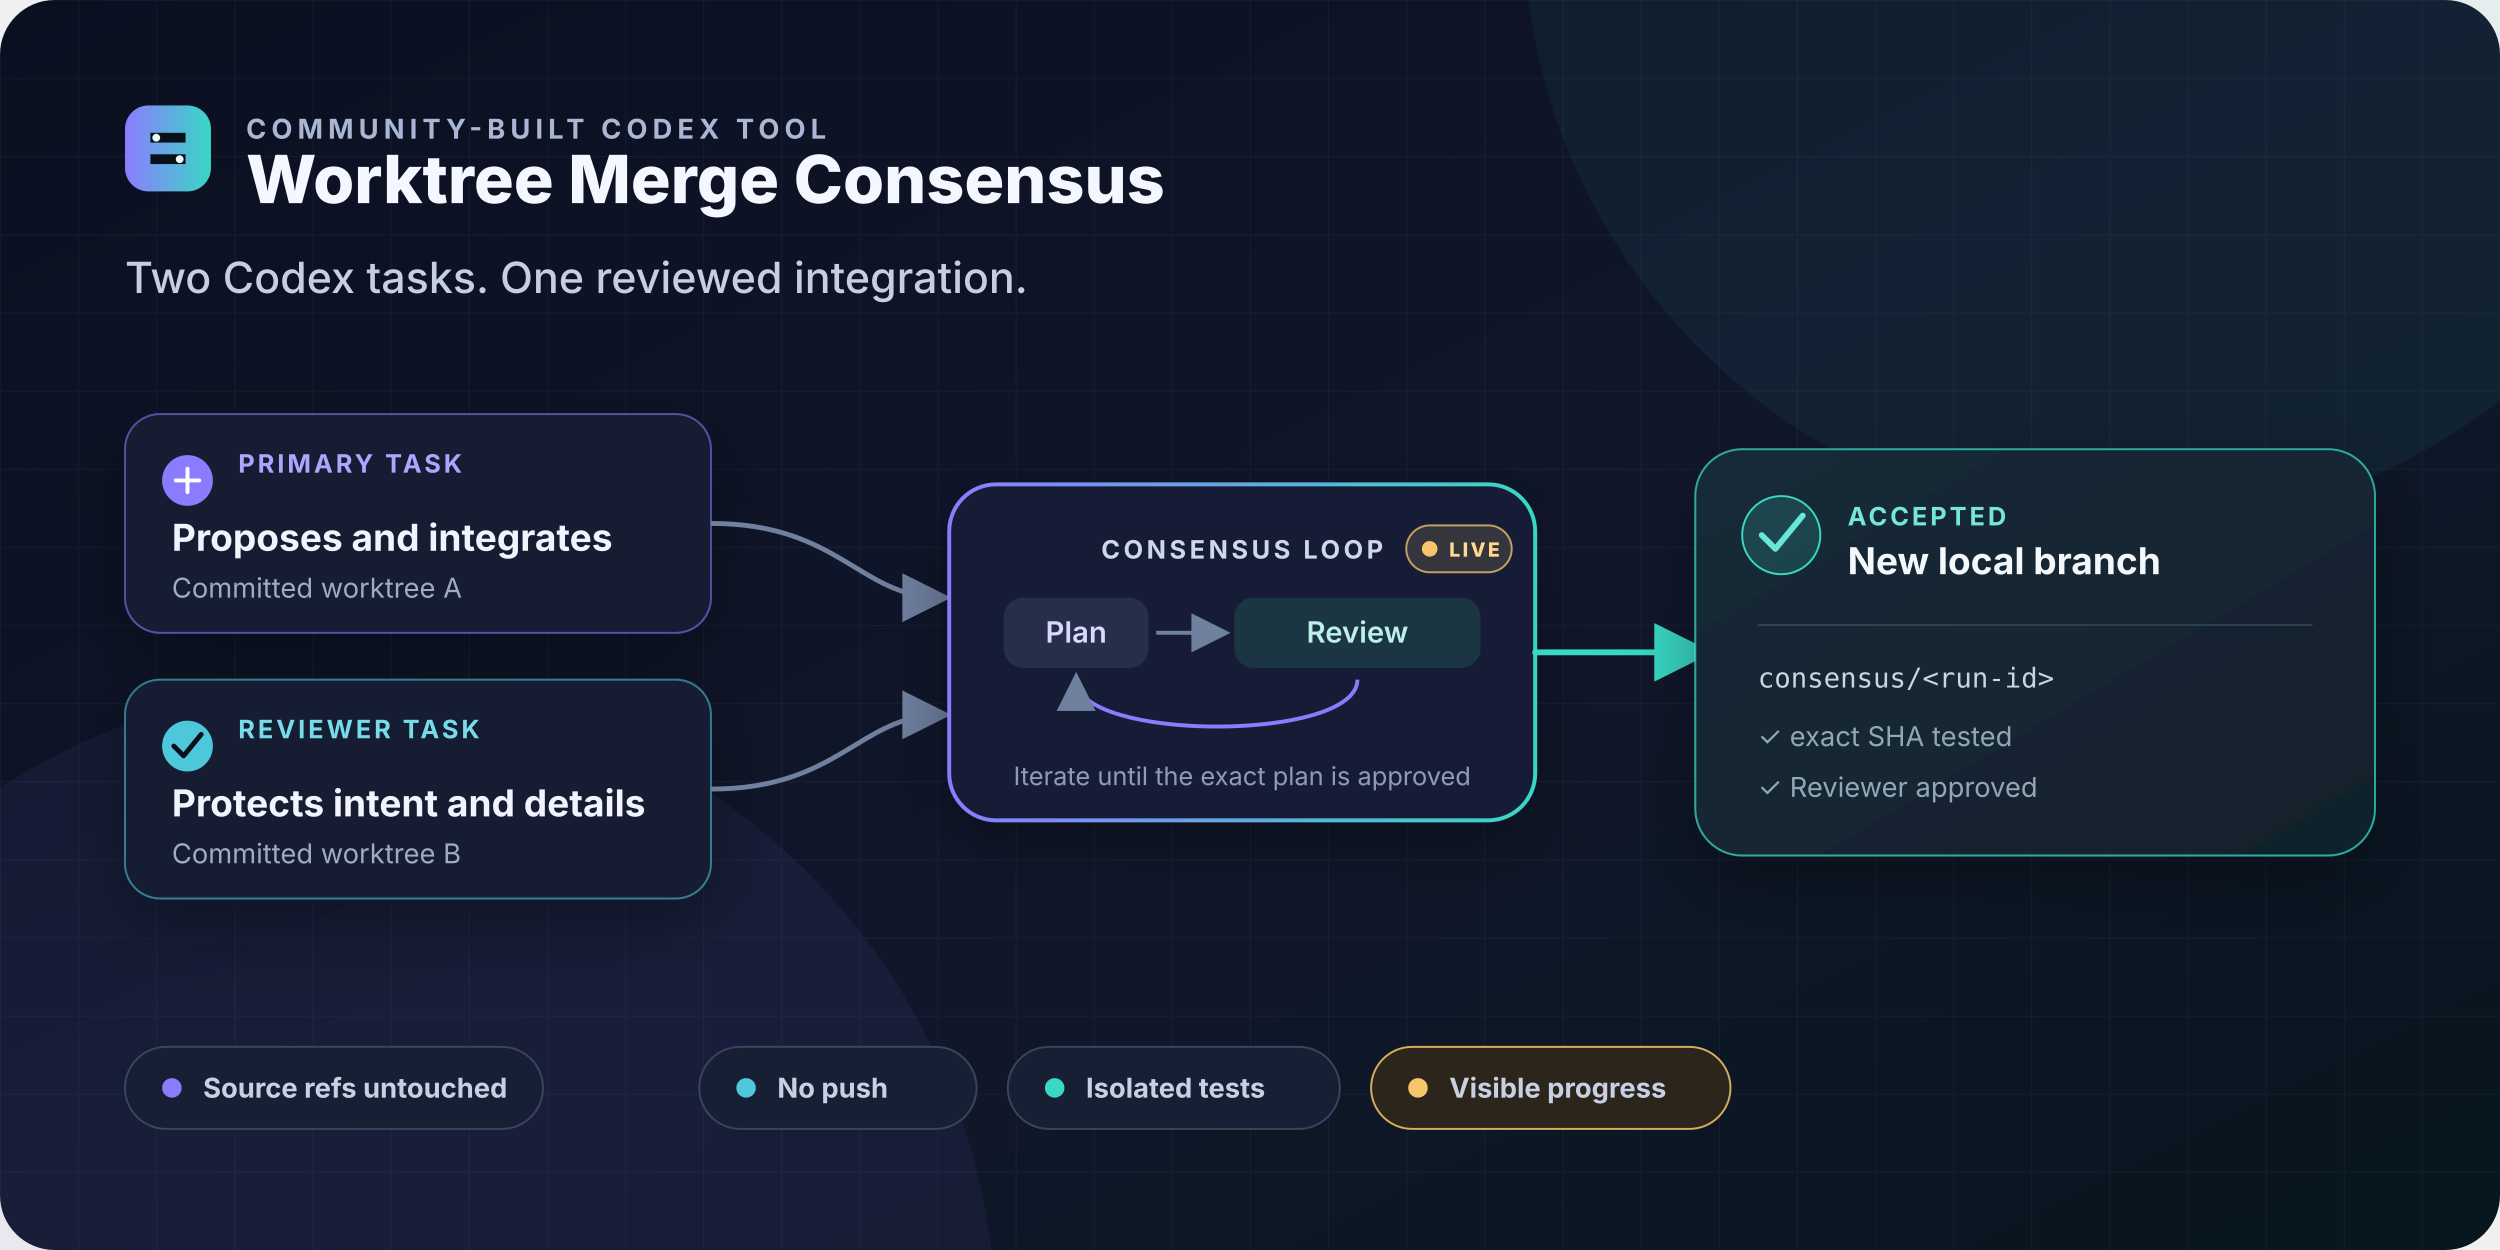
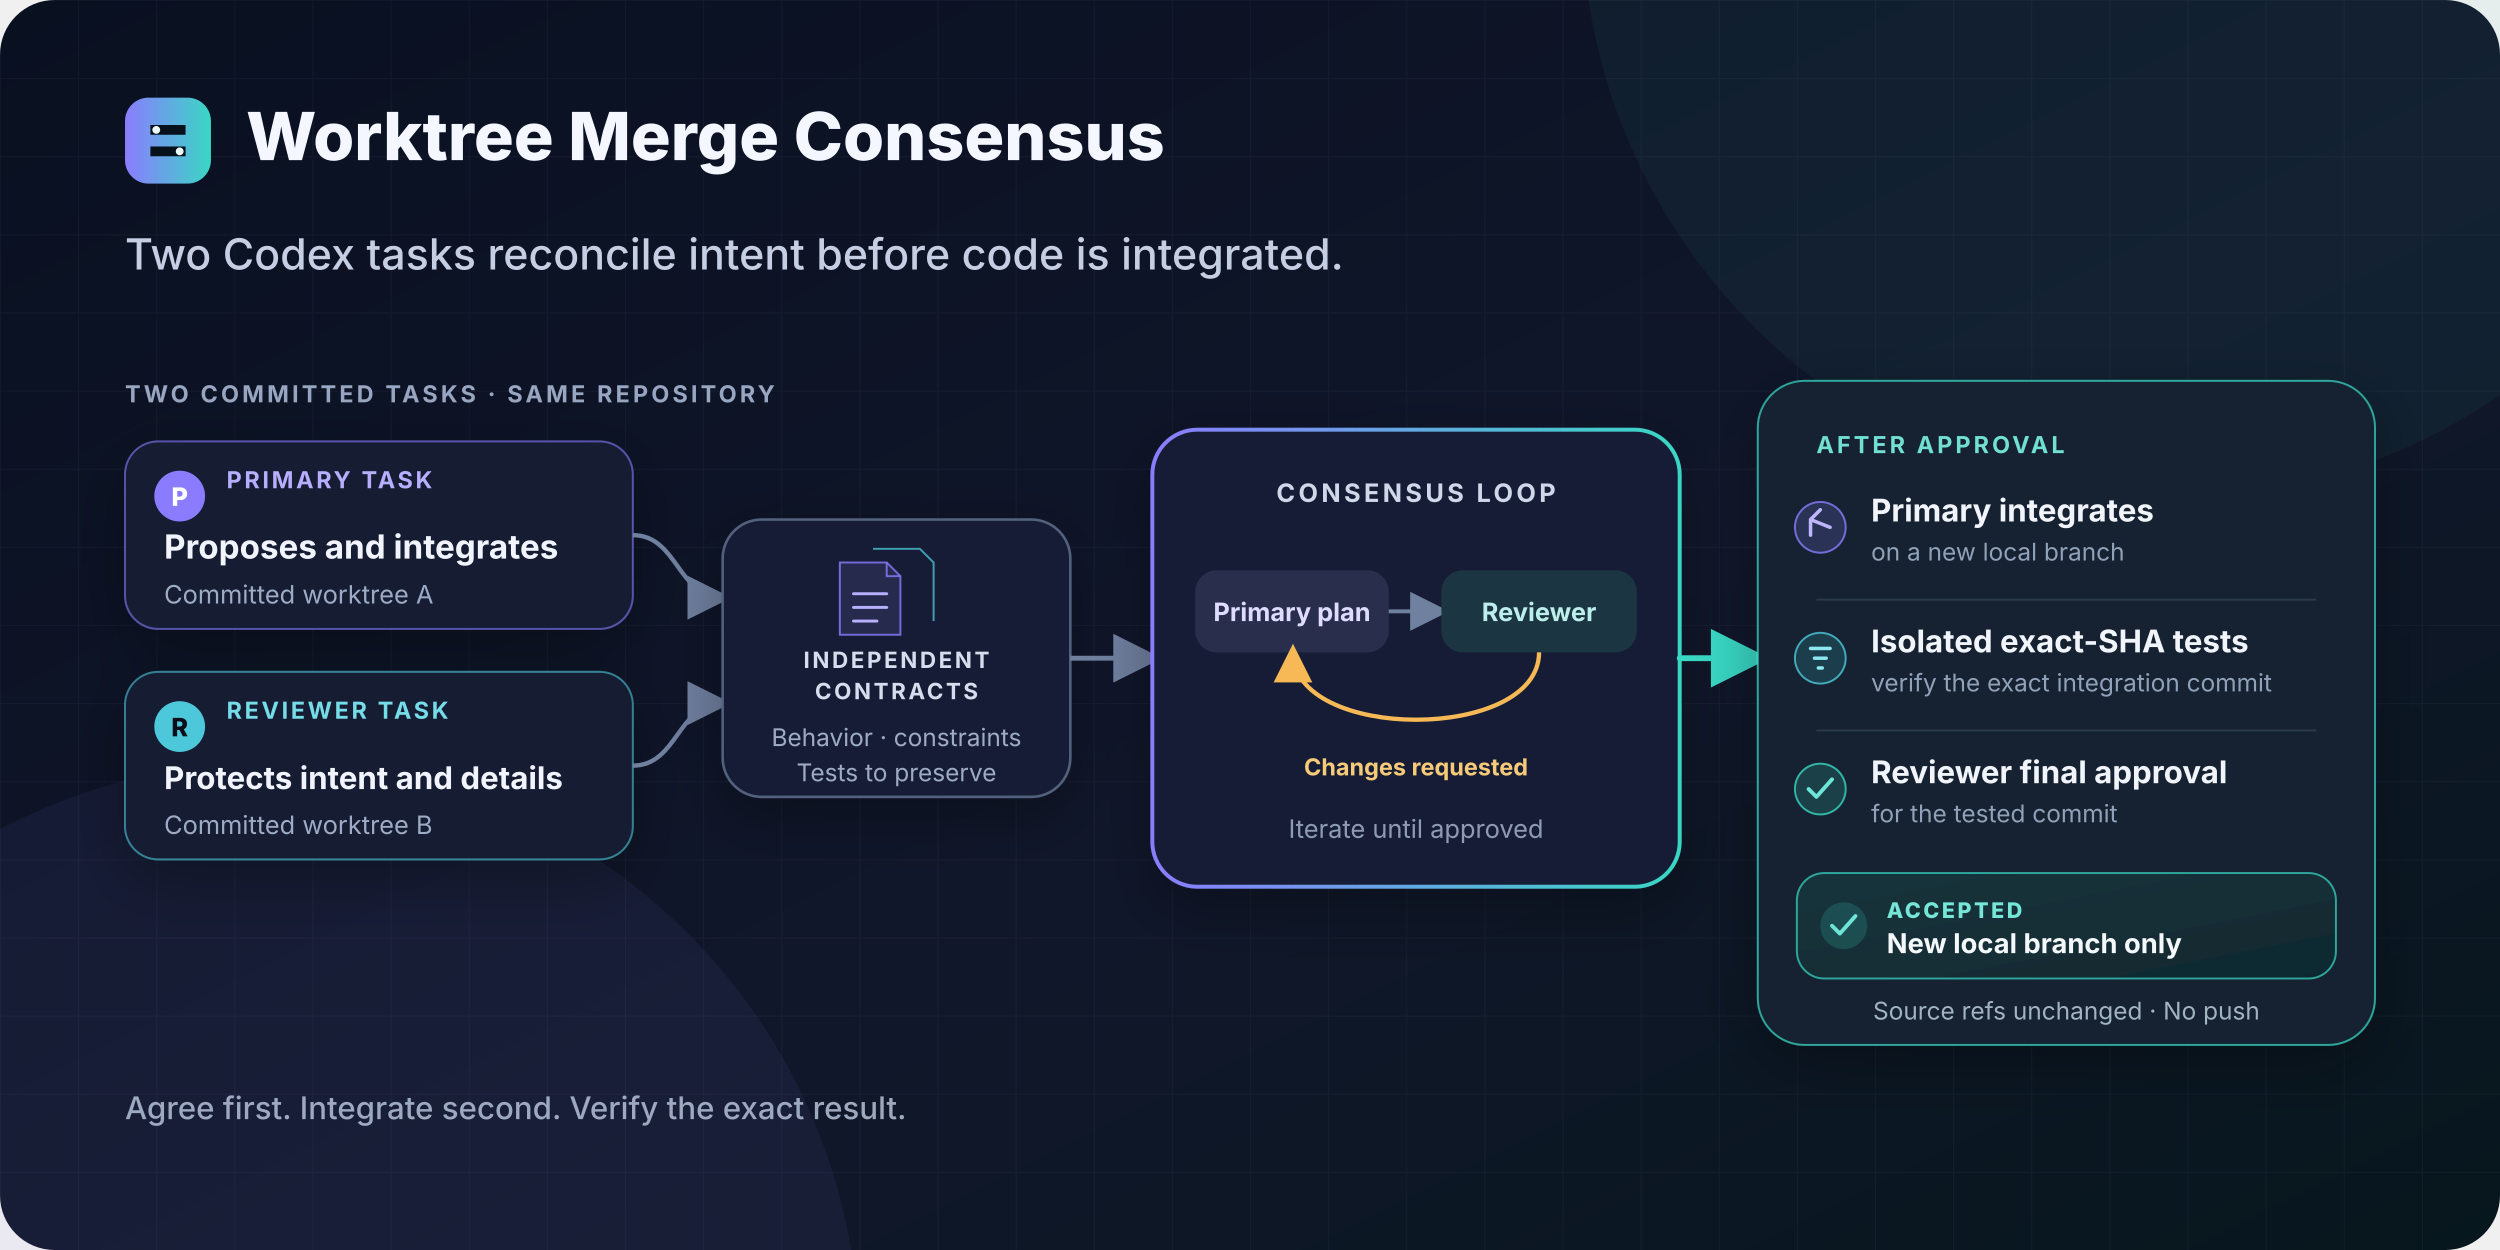
<svg xmlns="http://www.w3.org/2000/svg" width="1280" height="640" viewBox="0 0 1280 640" role="img" aria-labelledby="title desc">
  <defs>
    <linearGradient id="background" x1="0" y1="0" x2="1" y2="1">
-       <stop offset="0" stop-color="#0A1020" />
-       <stop offset="0.55" stop-color="#11172B" />
-       <stop offset="1" stop-color="#07161D" />
+       <stop offset="0" stop-color="#091020" />
+       <stop offset="0.56" stop-color="#11172B" />
+       <stop offset="1" stop-color="#07171D" />
    </linearGradient>
    <linearGradient id="accent" x1="0" y1="0" x2="1" y2="0">
      <stop offset="0" stop-color="#8B7CFF" />
      <stop offset="1" stop-color="#39D7C4" />
    </linearGradient>
-     <linearGradient id="output" x1="0" y1="0" x2="1" y2="1">
-       <stop offset="0" stop-color="#162B38" />
-       <stop offset="1" stop-color="#11202B" />
+     <linearGradient id="accepted" x1="0" y1="0" x2="1" y2="1">
+       <stop offset="0" stop-color="#17343C" />
+       <stop offset="1" stop-color="#10282F" />
    </linearGradient>
    <pattern id="grid" width="40" height="40" patternUnits="userSpaceOnUse">
-       <path d="M 40 0 L 0 0 0 40" fill="none" stroke="#B8C4E0" stroke-opacity="0.05" stroke-width="1" />
+       <path d="M40 0H0V40" fill="none" stroke="#B8C4E0" stroke-opacity="0.045" stroke-width="1" />
    </pattern>
-     <filter id="shadow" x="-20%" y="-20%" width="140%" height="140%">
-       <feDropShadow dx="0" dy="12" stdDeviation="18" flood-color="#000000" flood-opacity="0.35" />
+     <filter id="shadow" x="-20%" y="-20%" width="140%" height="150%">
+       <feDropShadow dx="0" dy="10" stdDeviation="16" flood-color="#000000" flood-opacity="0.32" />
    </filter>
-     <marker id="arrow" markerWidth="10" markerHeight="10" refX="8" refY="5" orient="auto" markerUnits="strokeWidth">
-       <path d="M 0 0 L 10 5 L 0 10 z" fill="#70809F" />
+     <marker id="arrow-neutral" markerWidth="10" markerHeight="10" refX="8" refY="5" orient="auto" markerUnits="strokeWidth">
+       <path d="M0 0L10 5L0 10Z" fill="#70809F" />
    </marker>
-     <marker id="arrow-output" markerWidth="10" markerHeight="10" refX="8" refY="5" orient="auto" markerUnits="strokeWidth">
-       <path d="M 0 0 L 10 5 L 0 10 z" fill="#39D7C4" />
+     <marker id="arrow-success" markerWidth="10" markerHeight="10" refX="8" refY="5" orient="auto" markerUnits="strokeWidth">
+       <path d="M0 0L10 5L0 10Z" fill="#39D7C4" />
+     </marker>
+     <marker id="arrow-feedback" markerWidth="9" markerHeight="9" refX="7" refY="4.5" orient="auto" markerUnits="strokeWidth">
+       <path d="M0 0L9 4.5L0 9Z" fill="#F7B955" />
    </marker>
  </defs>
  <rect width="1280" height="640" rx="28" fill="url(#background)" />
  <rect width="1280" height="640" rx="28" fill="url(#grid)" />
-   <circle cx="1090" cy="-40" r="310" fill="#39D7C4" fill-opacity="0.06" />
-   <circle cx="180" cy="680" r="330" fill="#8B7CFF" fill-opacity="0.07" />
-   <g transform="translate(64 54)">
-     <rect x="0" y="0" width="44" height="44" rx="12" fill="url(#accent)" />
-     <path d="M13 14h18v5H13zm0 11h18v5H13z" fill="#07111B" />
+   <circle cx="1110" cy="-45" r="300" fill="#39D7C4" fill-opacity="0.055" />
+   <circle cx="140" cy="690" r="300" fill="#8B7CFF" fill-opacity="0.065" />
+   <g transform="translate(64 50)">
+     <rect width="44" height="44" rx="12" fill="url(#accent)" />
+     <path d="M13 14H31V19H13ZM13 25H31V30H13Z" fill="#07111B" />
    <circle cx="16" cy="16.5" r="2" fill="#EAFBF8" />
    <circle cx="28" cy="27.5" r="2" fill="#EAFBF8" />
-     <text x="62" y="17" fill="#A9B7D4" font-family="Inter, ui-sans-serif, system-ui, sans-serif" font-size="14" font-weight="700" letter-spacing="2.6">COMMUNITY-BUILT CODEX TOOL</text>
-     <text x="62" y="50" fill="#F4F7FF" font-family="Inter, ui-sans-serif, system-ui, sans-serif" font-size="34" font-weight="760">Worktree Merge Consensus</text>
-     <text x="0" y="96" fill="#C5CEE2" font-family="Inter, ui-sans-serif, system-ui, sans-serif" font-size="22" font-weight="450">Two Codex tasks. One reviewed integration.</text>
+     <text x="62" y="32" fill="#F4F7FF" font-family="Inter, ui-sans-serif, system-ui, sans-serif" font-size="34" font-weight="760">Worktree Merge Consensus</text>
+     <text x="0" y="88" fill="#C5CEE2" font-family="Inter, ui-sans-serif, system-ui, sans-serif" font-size="22" font-weight="450">Two Codex tasks reconcile intent before code is integrated.</text>
  </g>
+   <text x="64" y="206" fill="#98A6C1" font-family="Inter, ui-sans-serif, system-ui, sans-serif" font-size="12" font-weight="750" letter-spacing="1.6">TWO COMMITTED TASKS · SAME REPOSITORY</text>
  <g filter="url(#shadow)">
-     <rect x="64" y="212" width="300" height="112" rx="18" fill="#151D33" stroke="#8B7CFF" stroke-opacity="0.55" />
-     <circle cx="96" cy="246" r="13" fill="#8B7CFF" />
-     <path d="M90 246h12M96 240v12" stroke="#FFFFFF" stroke-width="2" stroke-linecap="round" />
-     <text x="122" y="242" fill="#AFA5FF" font-family="Inter, ui-sans-serif, system-ui, sans-serif" font-size="13" font-weight="750" letter-spacing="1.5">PRIMARY TASK</text>
-     <text x="88" y="282" fill="#F1F4FC" font-family="Inter, ui-sans-serif, system-ui, sans-serif" font-size="19" font-weight="650">Proposes and integrates</text>
-     <text x="88" y="306" fill="#9EABC4" font-family="Inter, ui-sans-serif, system-ui, sans-serif" font-size="14">Committed worktree A</text>
-     <rect x="64" y="348" width="300" height="112" rx="18" fill="#151D33" stroke="#4EC8DA" stroke-opacity="0.55" />
-     <circle cx="96" cy="382" r="13" fill="#4EC8DA" />
-     <path d="M89 382l5 5 9-11" fill="none" stroke="#07111B" stroke-width="2.5" stroke-linecap="round" stroke-linejoin="round" />
-     <text x="122" y="378" fill="#75DCE8" font-family="Inter, ui-sans-serif, system-ui, sans-serif" font-size="13" font-weight="750" letter-spacing="1.5">REVIEWER TASK</text>
-     <text x="88" y="418" fill="#F1F4FC" font-family="Inter, ui-sans-serif, system-ui, sans-serif" font-size="19" font-weight="650">Protects intent and details</text>
-     <text x="88" y="442" fill="#9EABC4" font-family="Inter, ui-sans-serif, system-ui, sans-serif" font-size="14">Committed worktree B</text>
+     <rect x="64" y="226" width="260" height="96" rx="17" fill="#151D33" stroke="#8B7CFF" stroke-opacity="0.58" />
+     <circle cx="92" cy="254" r="13" fill="#8B7CFF" />
+     <text x="92" y="259" text-anchor="middle" fill="#FFFFFF" font-family="Inter, ui-sans-serif, system-ui, sans-serif" font-size="13" font-weight="800">P</text>
+     <text x="116" y="250" fill="#B7AEFF" font-family="Inter, ui-sans-serif, system-ui, sans-serif" font-size="12" font-weight="750" letter-spacing="1.35">PRIMARY TASK</text>
+     <text x="84" y="286" fill="#F1F4FC" font-family="Inter, ui-sans-serif, system-ui, sans-serif" font-size="17" font-weight="650">Proposes and integrates</text>
+     <text x="84" y="309" fill="#9EABC4" font-family="Inter, ui-sans-serif, system-ui, sans-serif" font-size="13">Committed worktree A</text>
+     <rect x="64" y="344" width="260" height="96" rx="17" fill="#151D33" stroke="#4EC8DA" stroke-opacity="0.58" />
+     <circle cx="92" cy="372" r="13" fill="#4EC8DA" />
+     <text x="92" y="377" text-anchor="middle" fill="#07111B" font-family="Inter, ui-sans-serif, system-ui, sans-serif" font-size="13" font-weight="800">R</text>
+     <text x="116" y="368" fill="#75DCE8" font-family="Inter, ui-sans-serif, system-ui, sans-serif" font-size="12" font-weight="750" letter-spacing="1.35">REVIEWER TASK</text>
+     <text x="84" y="404" fill="#F1F4FC" font-family="Inter, ui-sans-serif, system-ui, sans-serif" font-size="16" font-weight="650">Protects intent and details</text>
+     <text x="84" y="427" fill="#9EABC4" font-family="Inter, ui-sans-serif, system-ui, sans-serif" font-size="13">Committed worktree B</text>
  </g>
-   <path d="M364 268 C430 268 440 306 482 306" fill="none" stroke="#70809F" stroke-width="2.5" marker-end="url(#arrow)" />
-   <path d="M364 404 C430 404 440 366 482 366" fill="none" stroke="#70809F" stroke-width="2.5" marker-end="url(#arrow)" />
+   <path d="M324 274C347 274 347 306 370 306" fill="none" stroke="#70809F" stroke-width="2.25" marker-end="url(#arrow-neutral)" />
+   <path d="M324 392C347 392 347 360 370 360" fill="none" stroke="#70809F" stroke-width="2.25" marker-end="url(#arrow-neutral)" />
  <g filter="url(#shadow)">
-     <rect x="486" y="248" width="300" height="172" rx="24" fill="#171F34" stroke="url(#accent)" stroke-width="2" />
-     <text x="636" y="286" text-anchor="middle" fill="#CFD7EA" font-family="Inter, ui-sans-serif, system-ui, sans-serif" font-size="13" font-weight="750" letter-spacing="1.8">CONSENSUS LOOP</text>
-     <rect x="720" y="269" width="54" height="24" rx="12" fill="#F7C66C" fill-opacity="0.14" stroke="#F7C66C" stroke-opacity="0.75" />
-     <circle cx="732" cy="281" r="4" fill="#F7C66C" />
-     <text x="742" y="285" fill="#FFD98D" font-family="Inter, ui-sans-serif, system-ui, sans-serif" font-size="10" font-weight="800" letter-spacing="1.2">LIVE</text>
-     <g font-family="Inter, ui-sans-serif, system-ui, sans-serif" font-size="15" font-weight="600">
-       <rect x="514" y="306" width="74" height="36" rx="10" fill="#252D49" />
-       <text x="551" y="329" text-anchor="middle" fill="#DCD7FF">Plan</text>
-       <path d="M592 324h34" stroke="#70809F" stroke-width="2" marker-end="url(#arrow)" />
-       <rect x="632" y="306" width="126" height="36" rx="10" fill="#1D3542" />
-       <text x="695" y="329" text-anchor="middle" fill="#BCEFEB">Review</text>
-       <path d="M695 348 C695 380 551 380 551 348" fill="none" stroke="#8B7CFF" stroke-width="2" marker-end="url(#arrow)" />
+     <rect x="370" y="266" width="178" height="142" rx="20" fill="#171F34" stroke="#52617E" stroke-width="1.3" />
+     <g transform="translate(430 286)">
+       <path d="M0 2H24L31 9V39H0Z" fill="#8B7CFF" fill-opacity="0.13" stroke="#8B7CFF" stroke-opacity="0.8" />
+       <path d="M24 2V9H31" fill="none" stroke="#8B7CFF" stroke-opacity="0.8" />
+       <path d="M7 18H24M7 25H24M7 32H19" stroke="#B8B0FF" stroke-width="1.5" stroke-linecap="round" />
+       <path d="M17 -5H41L48 2V32" fill="none" stroke="#4EC8DA" stroke-opacity="0.75" />
    </g>
-     <text x="636" y="402" text-anchor="middle" fill="#8F9BB4" font-family="Inter, ui-sans-serif, system-ui, sans-serif" font-size="13">Iterate until the exact plan is approved</text>
+     <text x="459" y="342" text-anchor="middle" fill="#D6DDEE" font-family="Inter, ui-sans-serif, system-ui, sans-serif" font-size="11.5" font-weight="750" letter-spacing="1.3">INDEPENDENT</text>
+     <text x="459" y="358" text-anchor="middle" fill="#D6DDEE" font-family="Inter, ui-sans-serif, system-ui, sans-serif" font-size="11.5" font-weight="750" letter-spacing="1.3">CONTRACTS</text>
+     <text x="459" y="382" text-anchor="middle" fill="#9EABC4" font-family="Inter, ui-sans-serif, system-ui, sans-serif" font-size="12.5">Behavior · constraints</text>
+     <text x="459" y="400" text-anchor="middle" fill="#9EABC4" font-family="Inter, ui-sans-serif, system-ui, sans-serif" font-size="12.5">Tests to preserve</text>
  </g>
-   <path d="M786 334 H871" fill="none" stroke="#39D7C4" stroke-width="3" stroke-linecap="round" marker-end="url(#arrow-output)" />
+   <path d="M548 337H590" fill="none" stroke="#70809F" stroke-width="2.5" marker-end="url(#arrow-neutral)" />
  <g filter="url(#shadow)">
-     <rect x="868" y="230" width="348" height="208" rx="24" fill="url(#output)" stroke="#39D7C4" stroke-opacity="0.75" />
-     <circle cx="912" cy="274" r="20" fill="#39D7C4" fill-opacity="0.16" stroke="#39D7C4" />
-     <path d="M902 274l7 7 14-17" fill="none" stroke="#68E6D7" stroke-width="3" stroke-linecap="round" stroke-linejoin="round" />
-     <text x="946" y="269" fill="#75E6D8" font-family="Inter, ui-sans-serif, system-ui, sans-serif" font-size="13" font-weight="750" letter-spacing="1.5">ACCEPTED</text>
-     <text x="946" y="294" fill="#F4F8FB" font-family="Inter, ui-sans-serif, system-ui, sans-serif" font-size="19" font-weight="700">New local branch</text>
-     <line x1="900" y1="320" x2="1184" y2="320" stroke="#8BA3B1" stroke-opacity="0.22" />
-     <text x="900" y="352" fill="#C8D6DF" font-family="ui-monospace, SFMono-Regular, Menlo, monospace" font-size="14">consensus/&lt;run-id&gt;</text>
-     <text x="900" y="382" fill="#92A7B5" font-family="Inter, ui-sans-serif, system-ui, sans-serif" font-size="14">✓ exact SHA tested</text>
-     <text x="900" y="408" fill="#92A7B5" font-family="Inter, ui-sans-serif, system-ui, sans-serif" font-size="14">✓ Reviewer approved</text>
+     <rect x="590" y="220" width="270" height="234" rx="23" fill="#171F34" stroke="url(#accent)" stroke-width="2" />
+     <text x="725" y="257" text-anchor="middle" fill="#CFD7EA" font-family="Inter, ui-sans-serif, system-ui, sans-serif" font-size="13" font-weight="750" letter-spacing="1.7">CONSENSUS LOOP</text>
+     <rect x="612" y="292" width="99" height="42" rx="11" fill="#292F4E" />
+     <text x="661.5" y="318" text-anchor="middle" fill="#E0DCFF" font-family="Inter, ui-sans-serif, system-ui, sans-serif" font-size="13" font-weight="650">Primary plan</text>
+     <path d="M711 313H738" fill="none" stroke="#70809F" stroke-width="2" marker-end="url(#arrow-neutral)" />
+     <rect x="738" y="292" width="100" height="42" rx="11" fill="#1D3542" />
+     <text x="788" y="318" text-anchor="middle" fill="#BCEFEB" font-family="Inter, ui-sans-serif, system-ui, sans-serif" font-size="13" font-weight="650">Reviewer</text>
+     <path d="M788 334C788 380 662 380 662 334" fill="none" stroke="#F7B955" stroke-width="2.2" marker-end="url(#arrow-feedback)" />
+     <text x="725" y="397" text-anchor="middle" fill="#F7CA7A" font-family="Inter, ui-sans-serif, system-ui, sans-serif" font-size="12" font-weight="650">Changes requested</text>
+     <text x="725" y="429" text-anchor="middle" fill="#8F9BB4" font-family="Inter, ui-sans-serif, system-ui, sans-serif" font-size="13">Iterate until approved</text>
  </g>
-   <g transform="translate(64 536)" font-family="Inter, ui-sans-serif, system-ui, sans-serif" font-size="14" font-weight="650">
-     <rect x="0" y="0" width="214" height="42" rx="21" fill="#171F34" stroke="#39445F" />
-     <circle cx="24" cy="21" r="5" fill="#8B7CFF" />
-     <text x="40" y="26" fill="#C8D0E3">Source refs untouched</text>
-     <rect x="294" y="0" width="142" height="42" rx="21" fill="#171F34" stroke="#39445F" />
-     <circle cx="318" cy="21" r="5" fill="#4EC8DA" />
-     <text x="334" y="26" fill="#C8D0E3">No push</text>
-     <rect x="452" y="0" width="170" height="42" rx="21" fill="#171F34" stroke="#39445F" />
-     <circle cx="476" cy="21" r="5" fill="#39D7C4" />
-     <text x="492" y="26" fill="#C8D0E3">Isolated tests</text>
-     <rect x="638" y="0" width="184" height="42" rx="21" fill="#2B251B" stroke="#F7C66C" stroke-opacity="0.85" />
-     <circle cx="662" cy="21" r="5" fill="#F7C66C" />
-     <text x="678" y="26" fill="#C8D0E3">Visible progress</text>
+   <path d="M860 337H900" fill="none" stroke="#39D7C4" stroke-width="3" stroke-linecap="round" marker-end="url(#arrow-success)" />
+   <g filter="url(#shadow)">
+     <rect x="900" y="195" width="316" height="340" rx="24" fill="#152330" stroke="#39D7C4" stroke-opacity="0.72" />
+     <text x="930" y="232" fill="#72DFD3" font-family="Inter, ui-sans-serif, system-ui, sans-serif" font-size="12" font-weight="750" letter-spacing="1.55">AFTER APPROVAL</text>
+     <circle cx="932" cy="270" r="13" fill="#8B7CFF" fill-opacity="0.18" stroke="#8B7CFF" stroke-opacity="0.8" />
+     <path d="M927 274V266M927 266L932 261M927 266L937 270" fill="none" stroke="#BDB5FF" stroke-width="1.8" stroke-linecap="round" stroke-linejoin="round" />
+     <text x="958" y="267" fill="#F1F5FB" font-family="Inter, ui-sans-serif, system-ui, sans-serif" font-size="16" font-weight="650">Primary integrates</text>
+     <text x="958" y="287" fill="#91A1B9" font-family="Inter, ui-sans-serif, system-ui, sans-serif" font-size="12.5">on a new local branch</text>
+     <line x1="930" y1="307" x2="1186" y2="307" stroke="#8BA3B1" stroke-opacity="0.18" />
+     <circle cx="932" cy="337" r="13" fill="#4EC8DA" fill-opacity="0.16" stroke="#4EC8DA" stroke-opacity="0.8" />
+     <path d="M927 332H937M929 337H935M931 342H933" stroke="#8BE7F0" stroke-width="1.8" stroke-linecap="round" />
+     <text x="958" y="334" fill="#F1F5FB" font-family="Inter, ui-sans-serif, system-ui, sans-serif" font-size="16" font-weight="650">Isolated exact-SHA tests</text>
+     <text x="958" y="354" fill="#91A1B9" font-family="Inter, ui-sans-serif, system-ui, sans-serif" font-size="12.5">verify the exact integration commit</text>
+     <line x1="930" y1="374" x2="1186" y2="374" stroke="#8BA3B1" stroke-opacity="0.18" />
+     <circle cx="932" cy="404" r="13" fill="#39D7C4" fill-opacity="0.16" stroke="#39D7C4" stroke-opacity="0.8" />
+     <path d="M926 404L930 408L938 399" fill="none" stroke="#6DE5D7" stroke-width="2" stroke-linecap="round" stroke-linejoin="round" />
+     <text x="958" y="401" fill="#F1F5FB" font-family="Inter, ui-sans-serif, system-ui, sans-serif" font-size="16" font-weight="650">Reviewer final approval</text>
+     <text x="958" y="421" fill="#91A1B9" font-family="Inter, ui-sans-serif, system-ui, sans-serif" font-size="12.5">for the tested commit</text>
+     <rect x="920" y="447" width="276" height="54" rx="14" fill="url(#accepted)" stroke="#39D7C4" stroke-opacity="0.72" />
+     <circle cx="944" cy="474" r="12" fill="#39D7C4" fill-opacity="0.18" />
+     <path d="M938 474L942 478L950 469" fill="none" stroke="#6DE5D7" stroke-width="2" stroke-linecap="round" stroke-linejoin="round" />
+     <text x="966" y="470" fill="#75E6D8" font-family="Inter, ui-sans-serif, system-ui, sans-serif" font-size="11" font-weight="800" letter-spacing="1.3">ACCEPTED</text>
+     <text x="966" y="488" fill="#F4F8FB" font-family="Inter, ui-sans-serif, system-ui, sans-serif" font-size="14" font-weight="650">New local branch only</text>
+     <text x="1058" y="522" text-anchor="middle" fill="#A2B4C0" font-family="Inter, ui-sans-serif, system-ui, sans-serif" font-size="12.5">Source refs unchanged · No push</text>
  </g>
+   <text x="64" y="573" fill="#9CA9BF" font-family="Inter, ui-sans-serif, system-ui, sans-serif" font-size="16" font-weight="500">Agree first. Integrate second. Verify the exact result.</text>
</svg>
